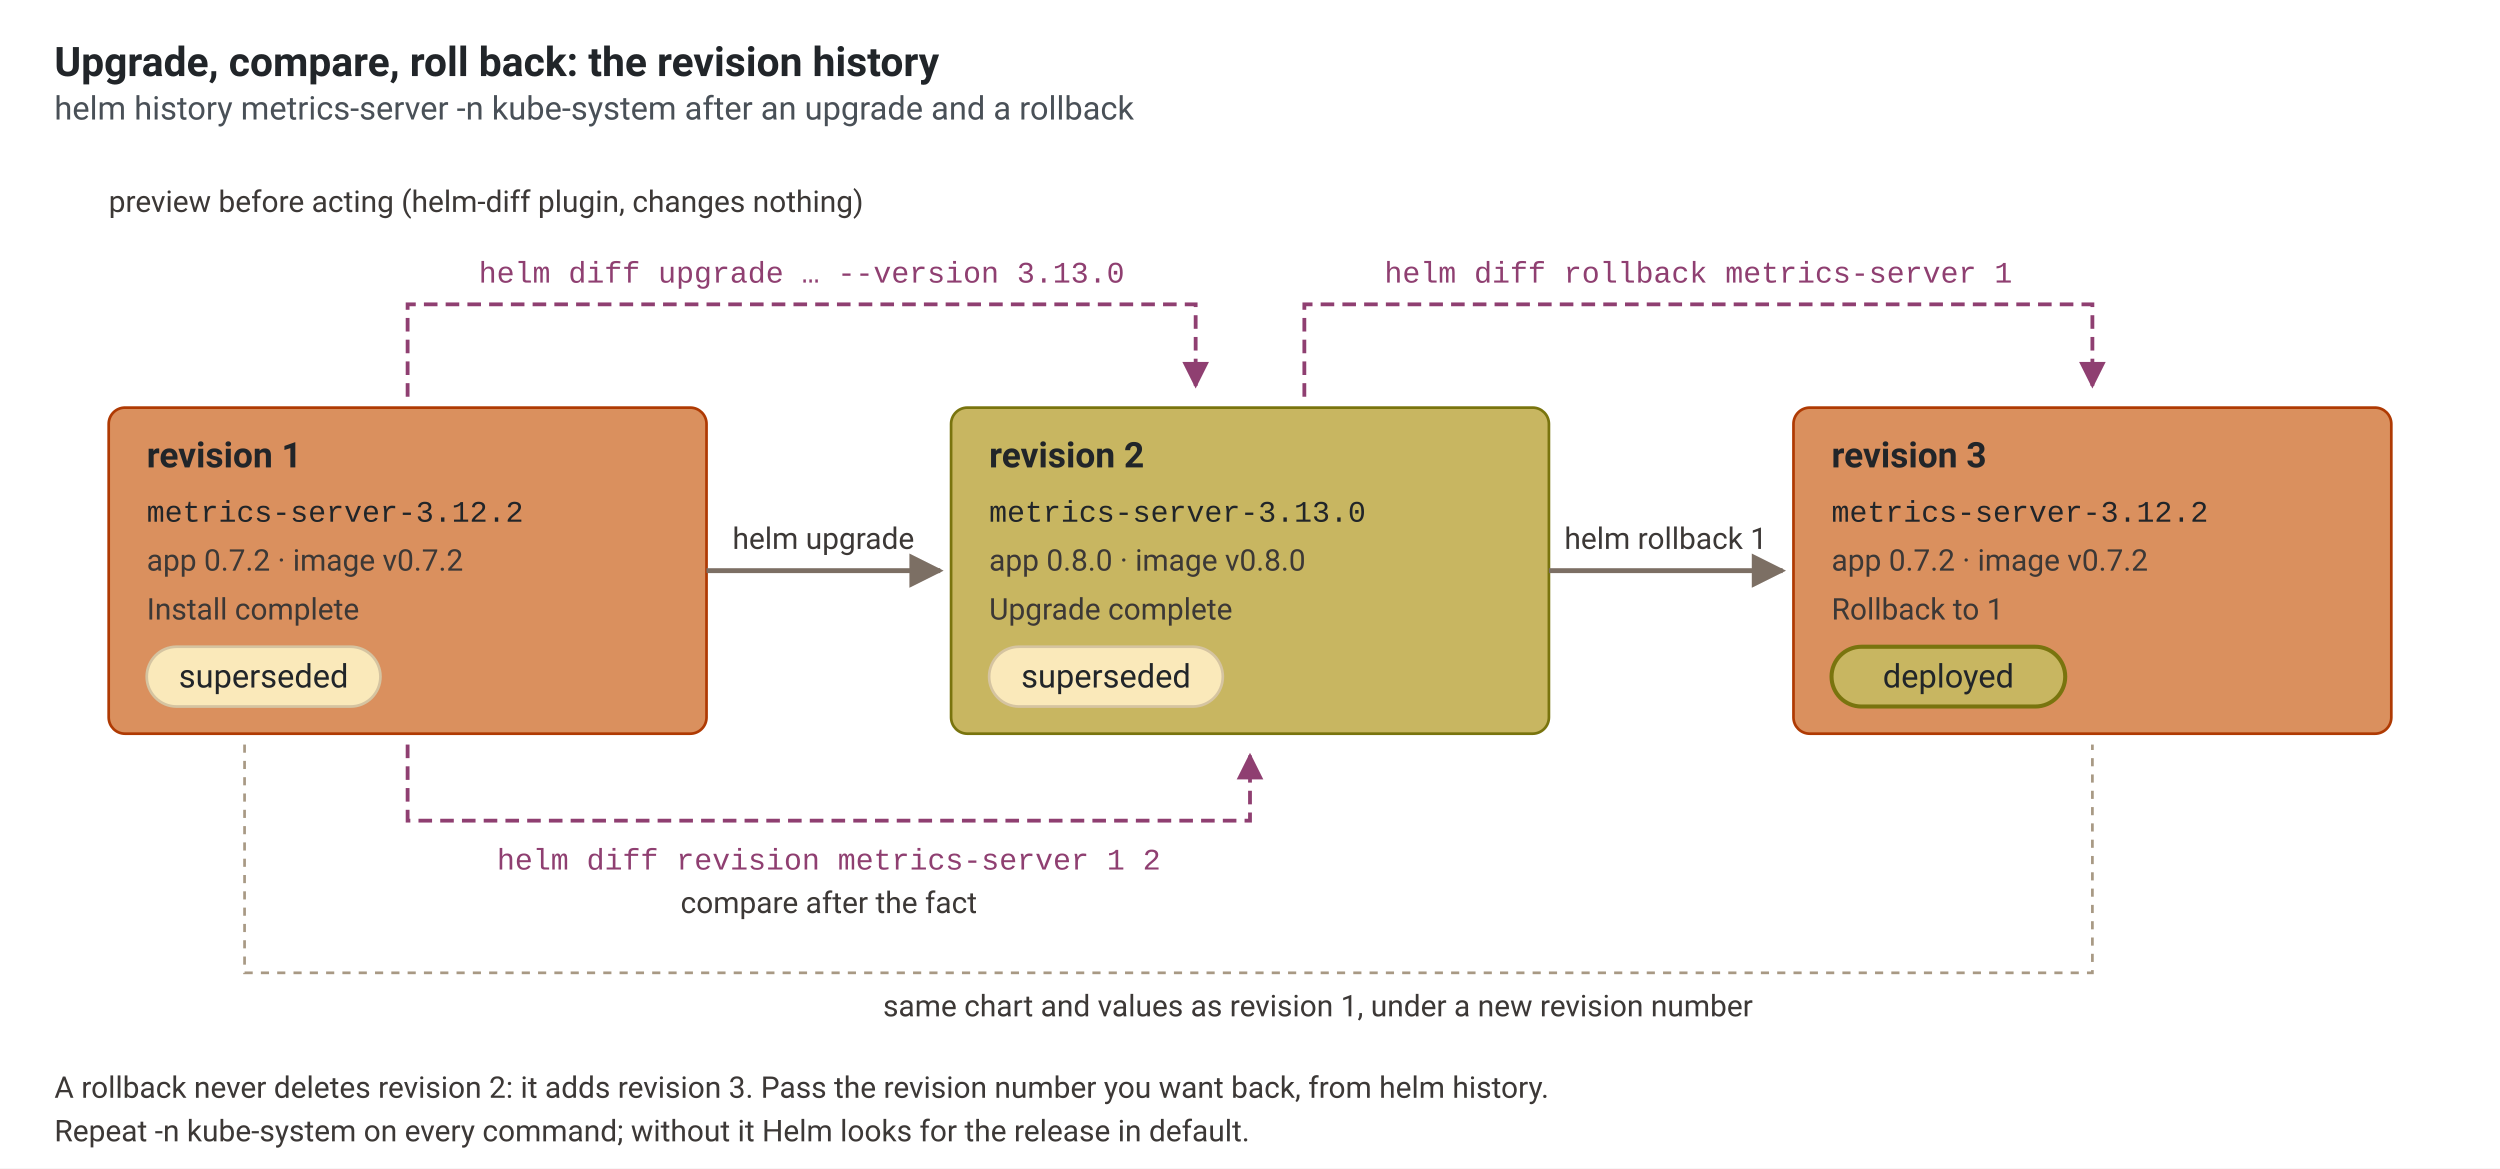
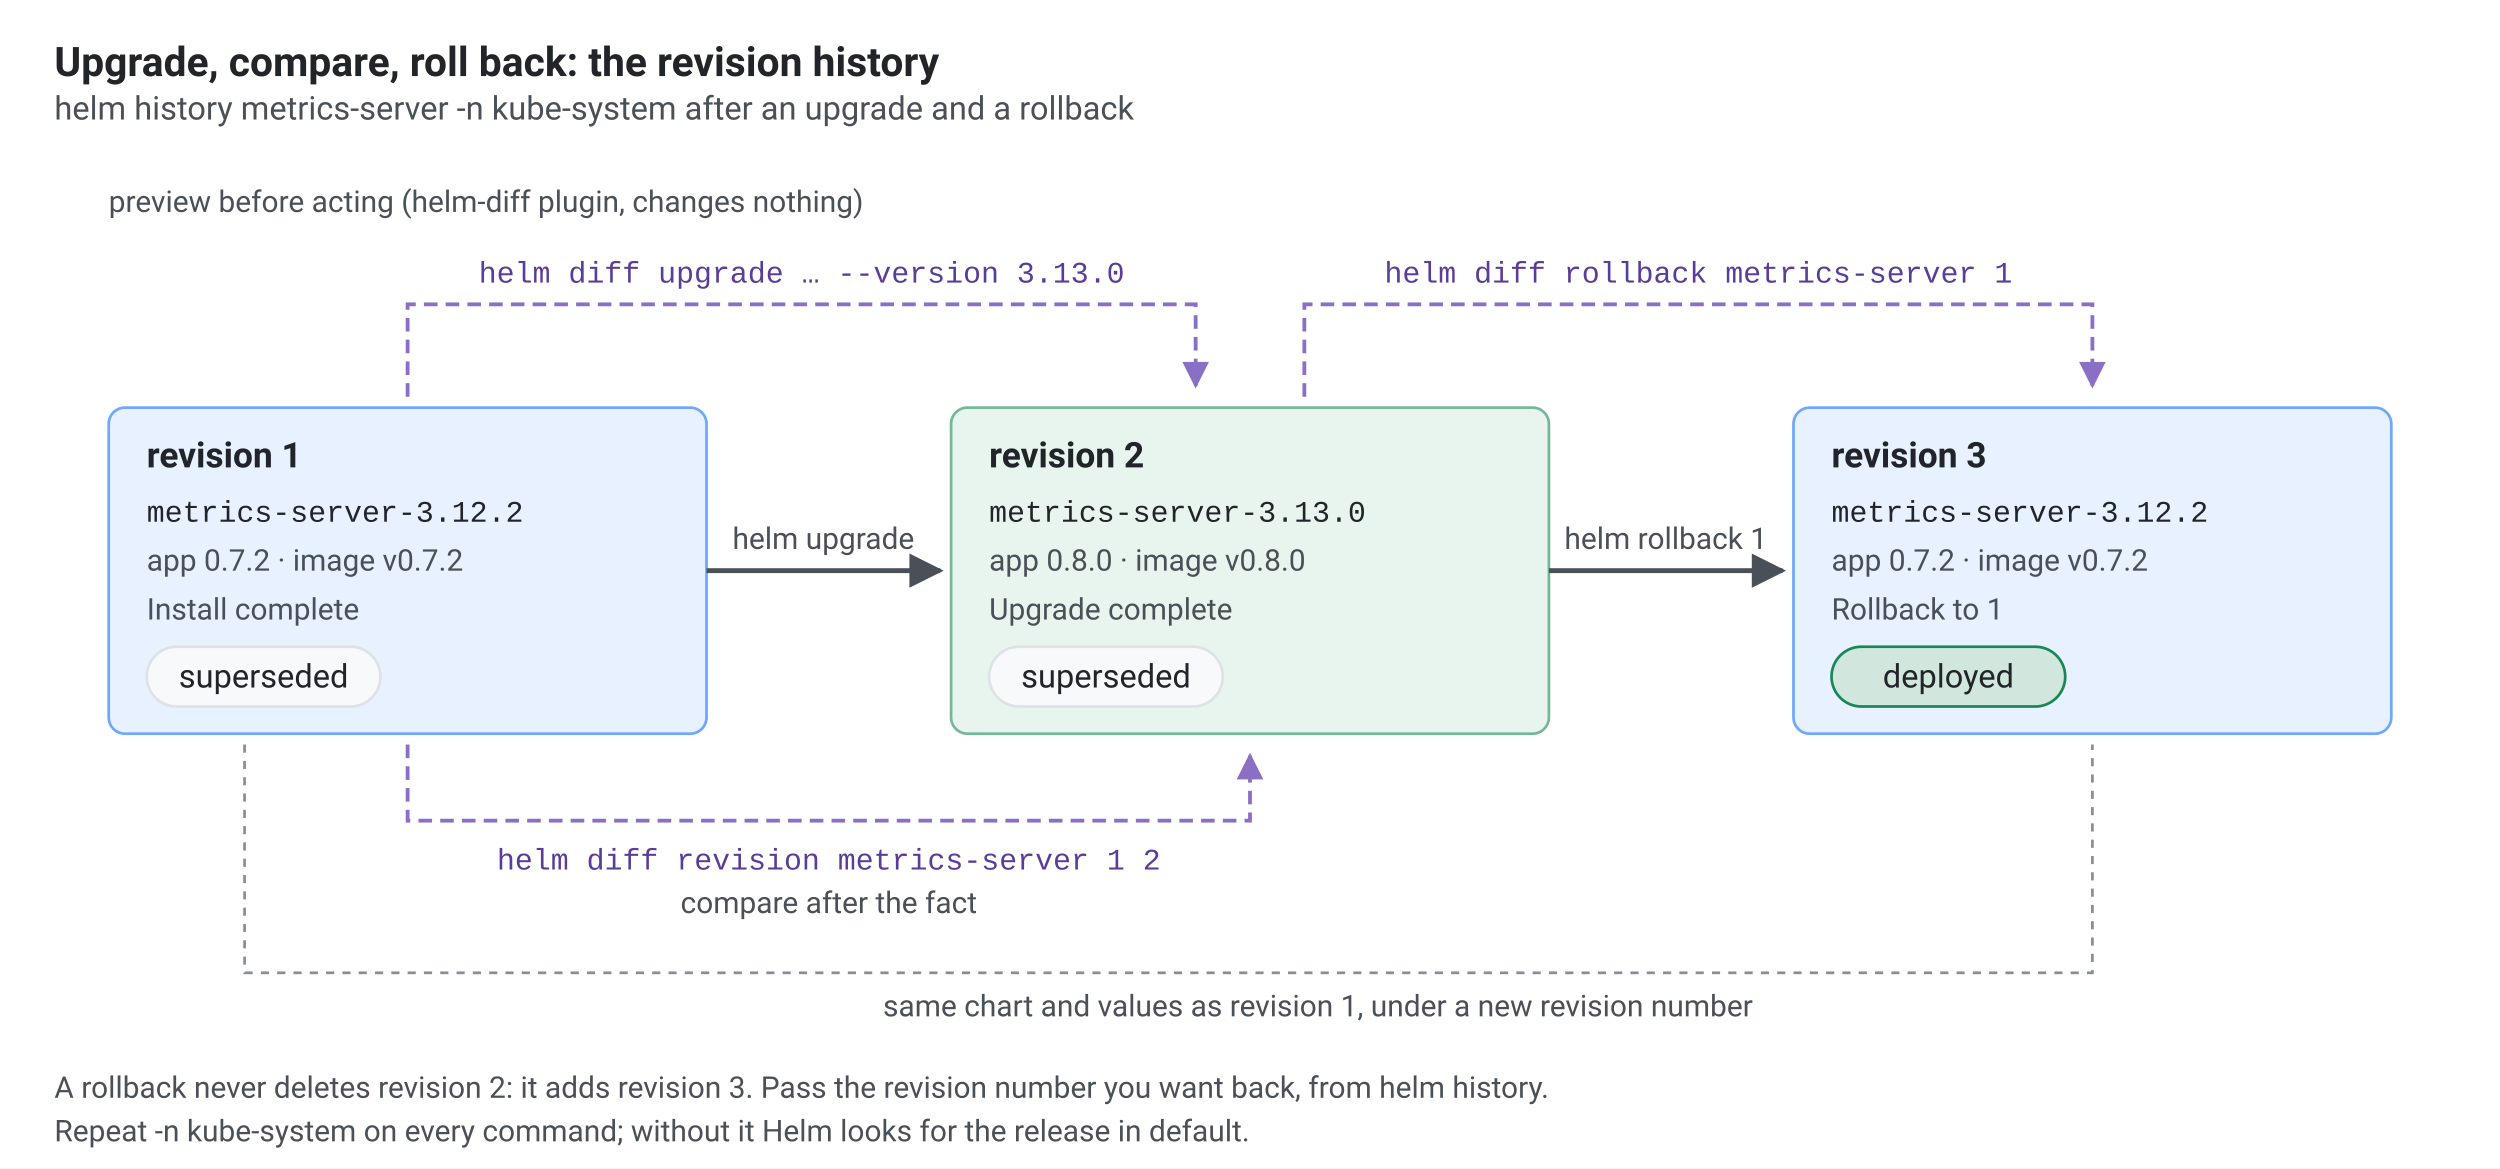
<svg xmlns="http://www.w3.org/2000/svg" viewBox="0 0 920 430" font-family="Roboto, 'Helvetica Neue', Arial, sans-serif" role="img" aria-labelledby="t d">
  <defs>
    <marker id="a" viewBox="0 0 10 10" refX="9" refY="5" markerWidth="7" markerHeight="7" orient="auto-start-reverse">
-       <path d="M0,0 L10,5 L0,10 z" fill="#7c6f64" />
+       <path d="M0,0 L10,5 L0,10 z" fill="#495057" />
    </marker>
    <marker id="p" viewBox="0 0 10 10" refX="9" refY="5" markerWidth="7" markerHeight="7" orient="auto-start-reverse">
-       <path d="M0,0 L10,5 L0,10 z" fill="#8f3f71" />
+       <path d="M0,0 L10,5 L0,10 z" fill="#8a6fc7" />
    </marker>
    <style>
      .h   { font-size: 15px; font-weight: 700; fill: #212529; }
      .sub { font-size: 12px; fill: #495057; }
      .tb  { font-size: 13px; font-weight: 700; fill: #212529; }
      .m   { font-family: Menlo, Consolas, 'Liberation Mono', monospace; font-size: 11px; fill: #212529; }
-       .mp  { font-family: Menlo, Consolas, 'Liberation Mono', monospace; font-size: 11px; fill: #8f3f71; }
-       .d   { font-size: 11px; fill: #3c3836; }
+       .mp  { font-family: Menlo, Consolas, 'Liberation Mono', monospace; font-size: 11px; fill: #5a3d99; }
+       .d   { font-size: 11px; fill: #495057; }
      .c   { font-size: 12px; fill: #212529; }
-       .lne { stroke: #7c6f64; stroke-width: 1.8; fill: none; marker-end: url(#a); }
-       .prv { stroke: #8f3f71; stroke-width: 1.4; fill: none; stroke-dasharray: 5 3; marker-end: url(#p); }
-       .same{ stroke: #a89984; stroke-width: 1; fill: none; stroke-dasharray: 3 3; }
-       .r   { fill: #da905e; stroke: #af3a03; }
-       .g   { fill: #c8b661; stroke: #79740e; }
-       .n   { fill: #fae9ba; stroke: #d5c4a1; }
-       .dep { fill: #c8b661; stroke: #79740e; stroke-width: 1.5; }
+       .lne { stroke: #495057; stroke-width: 1.8; fill: none; marker-end: url(#a); }
+       .prv { stroke: #8a6fc7; stroke-width: 1.4; fill: none; stroke-dasharray: 5 3; marker-end: url(#p); }
+       .same{ stroke: #868e96; stroke-width: 1; fill: none; stroke-dasharray: 3 3; }
+       .r   { fill: #e7f1ff; stroke: #6ea8fe; }
+       .g   { fill: #e8f5ee; stroke: #75b798; }
+       .n   { fill: #f8f9fa; stroke: #dee2e6; }
+       .dep { fill: #d1e7dd; stroke: #198754; }
    </style>
  </defs>
  <rect width="920" height="430" fill="#ffffff" />
  <text class="h" x="20" y="28">Upgrade, compare, roll back: the revision history</text>
  <text class="sub" x="20" y="44">helm history metrics-server -n kube-system after an upgrade and a rollback</text>
  <text class="d" x="40" y="78">preview before acting (helm-diff plugin, changes nothing)</text>
  <path class="prv" d="M150,146 V112 H440 V142" />
  <text class="mp" x="295" y="104" text-anchor="middle">helm diff upgrade … --version 3.13.0</text>
  <path class="prv" d="M480,146 V112 H770 V142" />
  <text class="mp" x="625" y="104" text-anchor="middle">helm diff rollback metrics-server 1</text>
  <rect class="r" x="40" y="150" width="220" height="120" rx="6" />
  <text class="tb" x="54" y="172">revision 1</text>
  <text class="m" x="54" y="192">metrics-server-3.12.2</text>
  <text class="d" x="54" y="210">app 0.7.2 · image v0.7.2</text>
  <text class="d" x="54" y="228">Install complete</text>
  <rect class="n" x="54" y="238" width="86" height="22" rx="11" />
  <text class="c" x="97" y="253" text-anchor="middle">superseded</text>
  <path class="lne" d="M260,210 H346" />
  <text class="d" x="303" y="202" text-anchor="middle">helm upgrade</text>
  <rect class="g" x="350" y="150" width="220" height="120" rx="6" />
  <text class="tb" x="364" y="172">revision 2</text>
  <text class="m" x="364" y="192">metrics-server-3.13.0</text>
  <text class="d" x="364" y="210">app 0.8.0 · image v0.8.0</text>
  <text class="d" x="364" y="228">Upgrade complete</text>
  <rect class="n" x="364" y="238" width="86" height="22" rx="11" />
  <text class="c" x="407" y="253" text-anchor="middle">superseded</text>
  <path class="lne" d="M570,210 H656" />
  <text class="d" x="613" y="202" text-anchor="middle">helm rollback 1</text>
  <rect class="r" x="660" y="150" width="220" height="120" rx="6" />
  <text class="tb" x="674" y="172">revision 3</text>
  <text class="m" x="674" y="192">metrics-server-3.12.2</text>
  <text class="d" x="674" y="210">app 0.7.2 · image v0.7.2</text>
  <text class="d" x="674" y="228">Rollback to 1</text>
  <rect class="dep" x="674" y="238" width="86" height="22" rx="11" />
  <text class="c" x="717" y="253" text-anchor="middle">deployed</text>
  <path class="prv" d="M150,274 V302 H460 V278" />
  <text class="mp" x="305" y="320" text-anchor="middle">helm diff revision metrics-server 1 2</text>
  <text class="d" x="305" y="336" text-anchor="middle">compare after the fact</text>
  <path class="same" d="M90,274 V358 H770 V274" />
  <text class="d" x="485" y="374" text-anchor="middle">same chart and values as revision 1, under a new revision number</text>
  <text class="d" x="20" y="404">A rollback never deletes revision 2: it adds revision 3. Pass the revision number you want back, from helm history.</text>
  <text class="d" x="20" y="420">Repeat -n kube-system on every command; without it Helm looks for the release in default.</text>
</svg>
